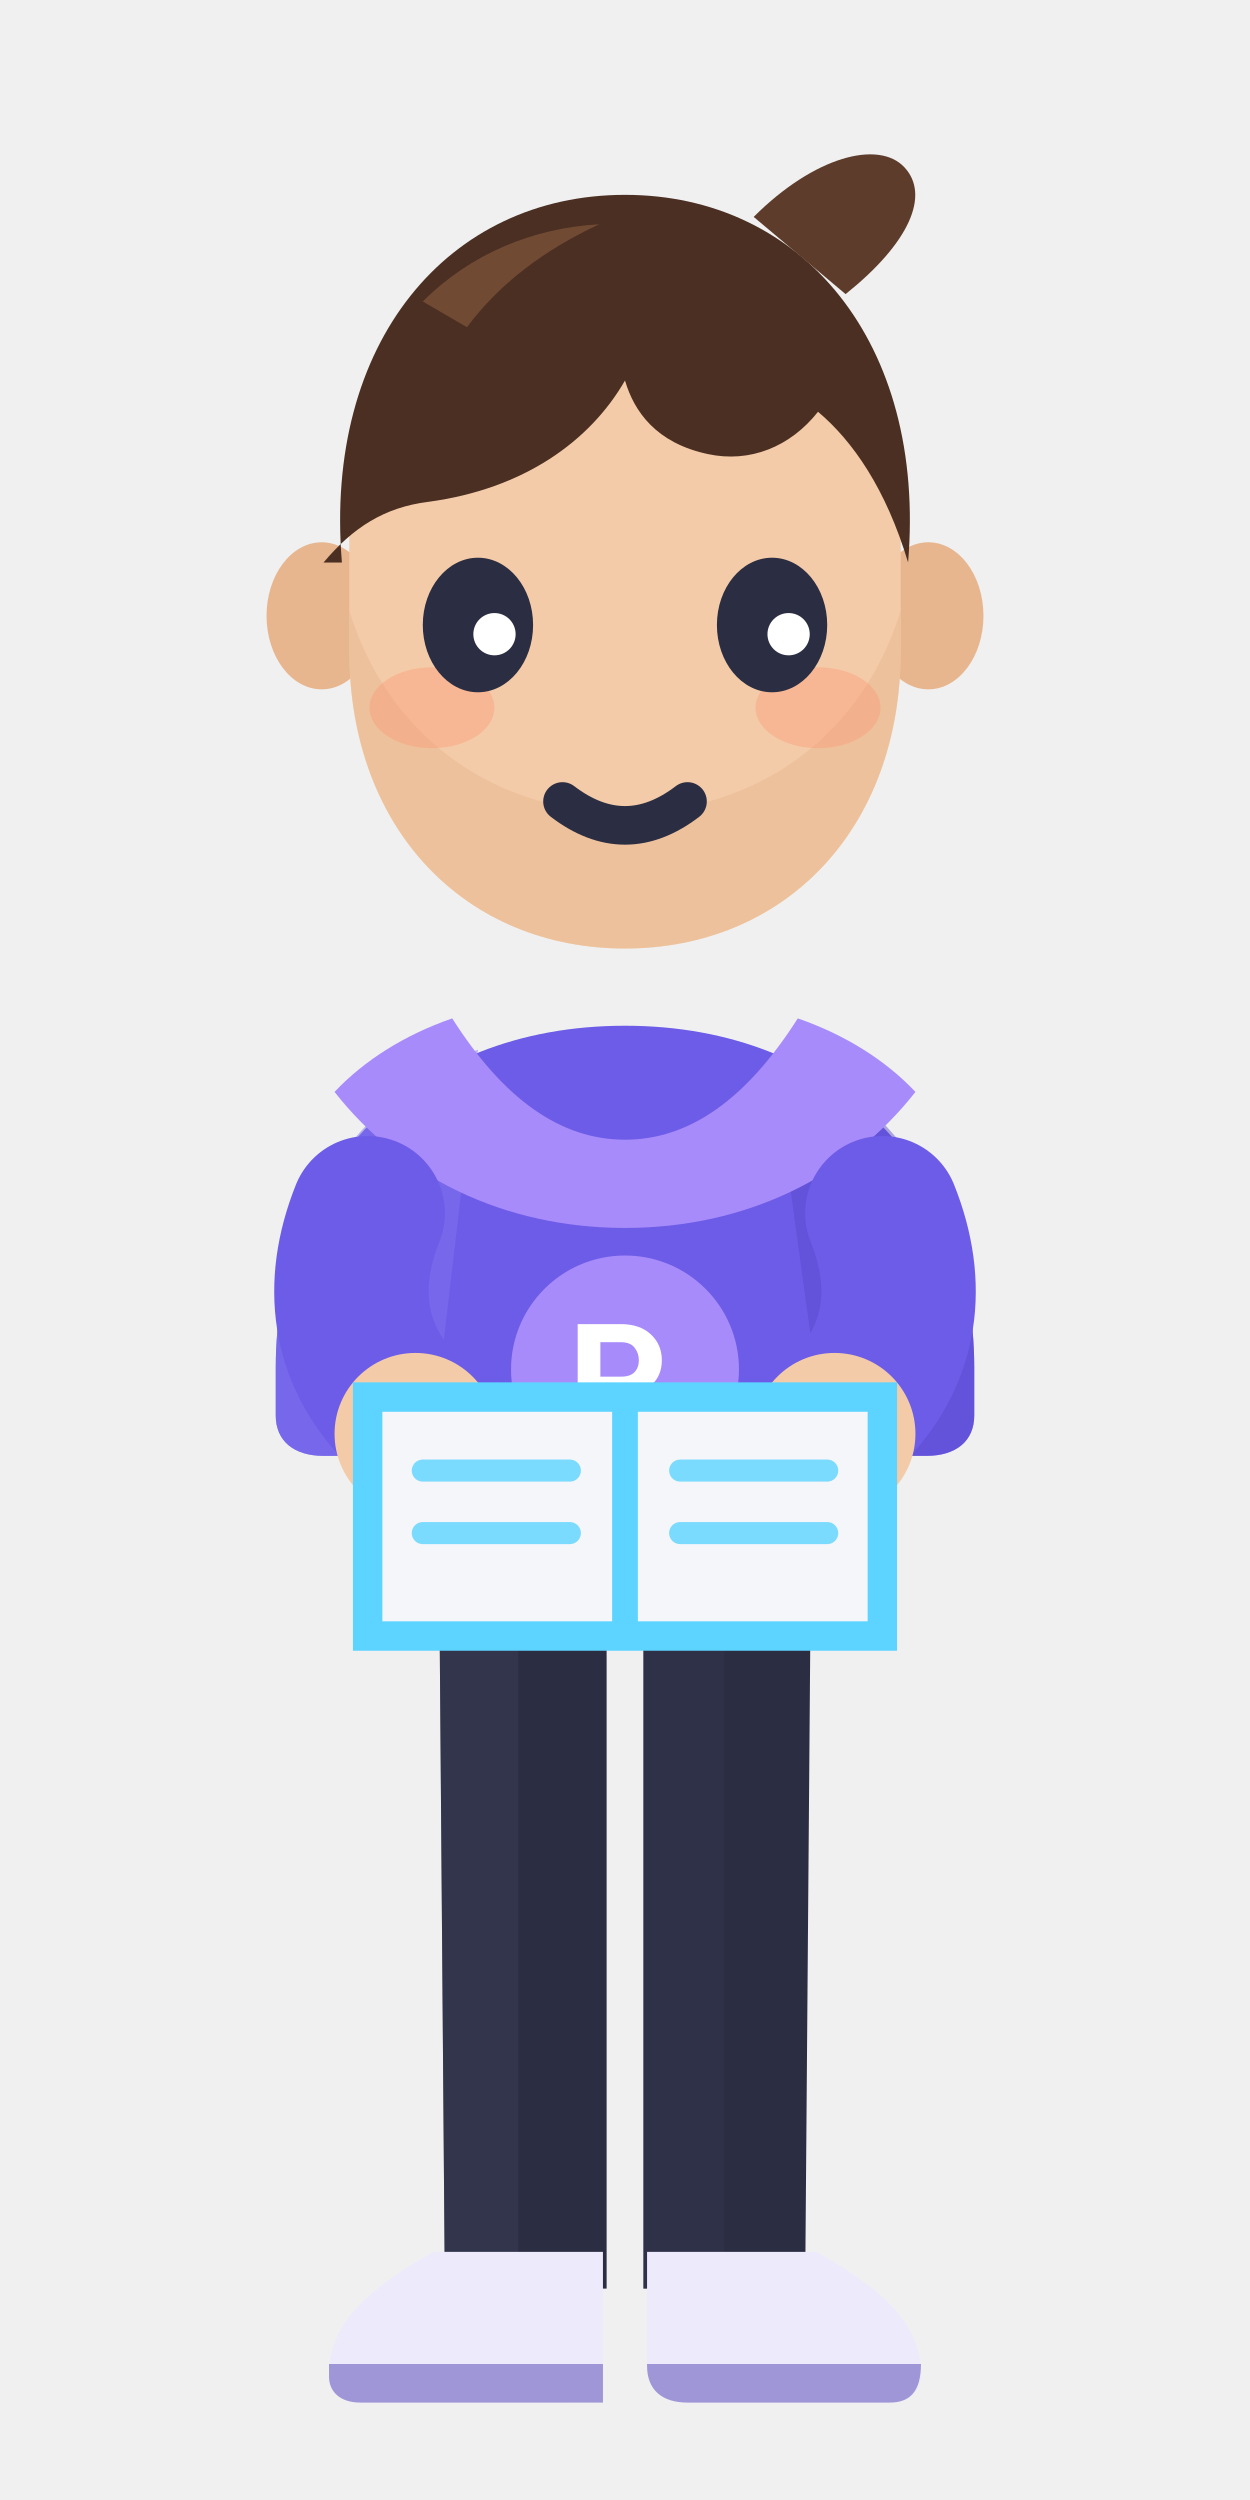
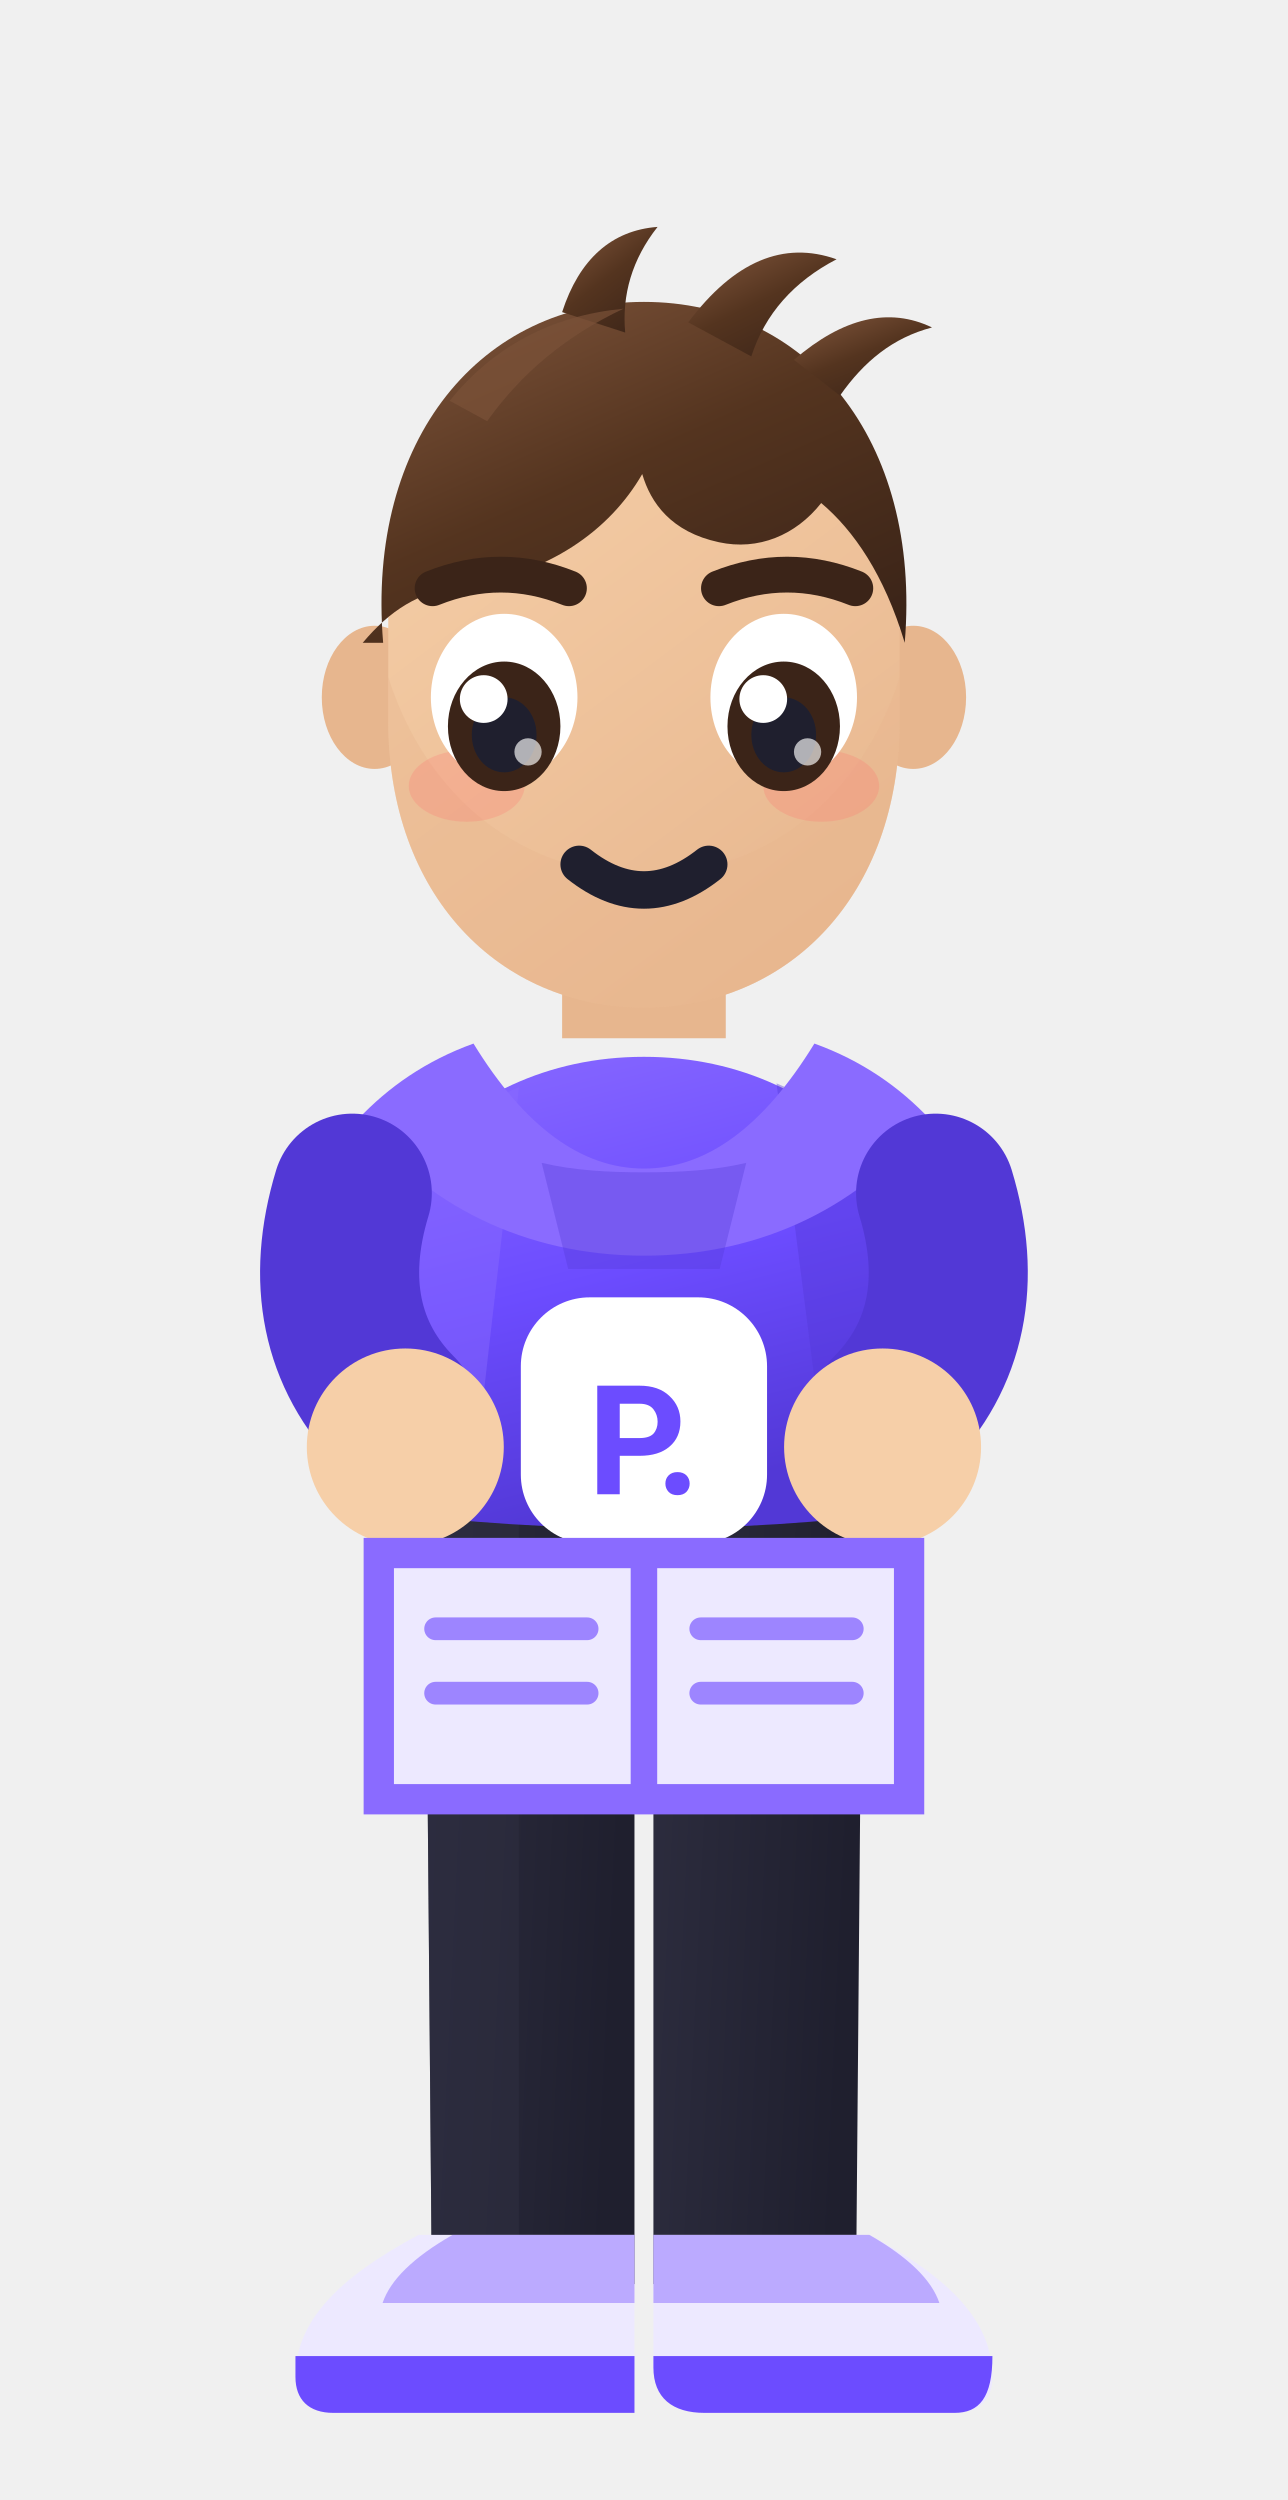
- <svg xmlns="http://www.w3.org/2000/svg" viewBox="16 0 68 136" width="68" height="136">
+ <svg xmlns="http://www.w3.org/2000/svg" viewBox="16 0 68 132" width="68" height="132">
+   <defs>
+     <linearGradient id="hoodie" x1="0" y1="0" x2=".35" y2="1">
+       <stop offset="0" stop-color="#8A6BFF" />
+       <stop offset=".55" stop-color="#6C4CFF" />
+       <stop offset="1" stop-color="#5238D6" />
+     </linearGradient>
+     <linearGradient id="skin" x1=".25" y1="0" x2=".8" y2="1">
+       <stop offset="0" stop-color="#F6CFA8" />
+       <stop offset="1" stop-color="#E7B68E" />
+     </linearGradient>
+     <linearGradient id="hair" x1=".2" y1="0" x2=".9" y2="1">
+       <stop offset="0" stop-color="#7A5138" />
+       <stop offset=".45" stop-color="#54341F" />
+       <stop offset="1" stop-color="#3B2418" />
+     </linearGradient>
+     <linearGradient id="legs" x1="0" y1="0" x2="1" y2=".2">
+       <stop offset="0" stop-color="#2D2D3F" />
+       <stop offset="1" stop-color="#1F1F2E" />
+     </linearGradient>
+   </defs>
  <g>
-     <path d="M39.8 74h9.2v50.5h-8.8Z" fill="#2B2D42" />
-     <path d="M51 74h9.2l-.4 50.5h-8.8Z" fill="#2B2D42" />
-     <path d="M39.8 74h4.4v50.5h-4Z" fill="#3A3D57" opacity=".45" />
-     <path d="M51 74h4.4v50.5H51Z" fill="#3A3D57" opacity=".28" />
-     <path d="M39.6 122.5h9.2v6.2c0 1.3-.8 2-2.2 2H35.6c-1.1 0-1.7-.6-1.7-1.6 0-2.4 1.7-4.4 5.7-6.6Z" fill="#EDEAFB" />
-     <path d="M51.2 122.5h9.2c4 2.2 5.7 4.2 5.7 6.6 0 1-.6 1.6-1.7 1.6H53.4c-1.4 0-2.2-.7-2.2-2Z" fill="#EDEAFB" />
-     <path d="M33.9 128.6h14.9v2.1H35.6c-1.1 0-1.7-.6-1.7-1.4Zm17.3 0h14.9c0 1.5-.6 2.1-1.7 2.1H53.4c-1.4 0-2.2-.7-2.2-2Z" fill="#9E96D6" />
-     <path d="M31 74.4c0-10.6 7.4-18.6 19-18.6s19 8 19 18.6v2.6c0 1.4-1 2.2-2.6 2.2H33.6c-1.6 0-2.6-.8-2.6-2.2Z" fill="#6C5CE7" />
-     <path d="M33.6 79.2c-1.6 0-2.6-.8-2.6-2.2v-2.6c0-8 4.2-14.6 11-17.3l-2.6 22.1Z" fill="#8172F0" opacity=".5" />
-     <path d="M58 57.4l3 21.8h5.4c1.6 0 2.6-.8 2.6-2.2v-2.6c0-8.4-4.6-15.2-11-17Z" fill="#5646C9" opacity=".45" />
-     <path d="M40.6 55.4c2.8 4.4 5.9 6.6 9.4 6.6s6.6-2.2 9.4-6.6c2.6.9 4.8 2.3 6.4 4-3.6 4.6-9.2 7.4-15.8 7.4s-12.2-2.8-15.8-7.4c1.6-1.7 3.8-3.1 6.4-4Z" fill="#A78BFA" />
-     <circle cx="50" cy="74.5" r="6.2" fill="#A78BFA" />
-     <text x="50" y="78" font-family="system-ui,-apple-system,Segoe UI,Roboto,sans-serif" font-size="8.4" font-weight="700" fill="#FFFFFF" text-anchor="middle">P.</text>
-     <path d="M36 66c-1.6 4-1 7.6 1.6 10.4" stroke="#6C5CE7" stroke-width="8.4" fill="none" stroke-linecap="round" />
-     <circle cx="38.6" cy="78" r="4.4" fill="#F3CBA8" />
-     <path d="M64 66c1.6 4 1 7.6-1.6 10.4" stroke="#6C5CE7" stroke-width="8.4" fill="none" stroke-linecap="round" />
-     <circle cx="61.4" cy="78" r="4.4" fill="#F3CBA8" />
+     <path d="M38.4 74h11.1v46.6h-10.7Z" fill="url(#legs)" />
+     <path d="M50.5 74h11.1l-.4 46.6h-10.7Z" fill="url(#legs)" />
+     <path d="M38.4 74h5v46.6h-4.6Z" fill="#2D2D3F" opacity=".55" />
+     <path d="M38.1 118h11.4v7c0 1.6-1 2.4-2.7 2.4H33.6c-1.3 0-2-.7-2-1.9 0-2.9 2.2-5.2 6.5-7.5Z" fill="#EDE9FF" />
+     <path d="M50.5 118h11.4c4.3 2.3 6.5 4.6 6.5 7.5 0 1.2-.7 1.9-2 1.9H53.2c-1.7 0-2.7-.8-2.7-2.4Z" fill="#EDE9FF" />
+     <path d="M38.1 118h11.4v3.6H36.2c.4-1.2 1.6-2.4 3.7-3.6Zm12.4 0h11.4c2.1 1.2 3.3 2.4 3.7 3.6H50.5Z" fill="#8A6BFF" opacity=".5" />
+     <path d="M31.6 124.4h17.9v3H33.6c-1.3 0-2-.7-2-1.9Zm18.9 0h17.9c0 2.2-.7 3-2 3H53.2c-1.7 0-2.7-.8-2.7-2.4Z" fill="#6C4CFF" />
+     <path d="M33 74.8c0-10.6 6.8-19 17-19s17 8.4 17 19v2.4c0 1.7-1 2.6-2.9 2.6-9.4 1.2-18.8 1.2-28.2 0-1.9 0-2.9-.9-2.9-2.6Z" fill="url(#hoodie)" />
+     <path d="M35.9 79.8c-1.9 0-2.9-.9-2.9-2.6v-2.4c0-8 4-14.6 10.4-17.4l-2.6 22.6Z" fill="#8A6BFF" opacity=".45" />
+     <path d="M57 57.2l2.9 22.6h4.2c1.9 0 2.9-.9 2.9-2.6v-2.4c0-8.4-4.2-15.2-10-17.6Z" fill="#5238D6" opacity=".4" />
+     <path d="M41 55.1c2.7 4.4 5.7 6.6 9 6.6s6.3-2.2 9-6.6c2.5.9 4.5 2.3 6.1 4-3.5 4.5-8.8 7.2-15.1 7.2s-11.6-2.7-15.1-7.2c1.6-1.7 3.6-3.1 6.1-4Z" fill="#8A6BFF" />
+     <path d="M44.6 61.4c1.7.4 3.5.5 5.4.5s3.7-.1 5.4-.5l-1.4 5.6h-8Z" fill="#5238D6" opacity=".35" />
+     <rect x="43.5" y="68.5" width="13" height="13" rx="3.64" fill="#FFFFFF" />
+     <text x="50" y="78.9" text-anchor="middle" font-family="system-ui,-apple-system,Segoe UI,Roboto,sans-serif" font-size="8.06" font-weight="700" fill="#6C4CFF">P.</text>
+     <path d="M34.6 63c-1.4 4.6-.6 8.6 2.4 11.6" stroke="#5238D6" stroke-width="8.4" fill="none" stroke-linecap="round" />
+     <circle cx="37.4" cy="76.4" r="5.2" fill="#F6CFA8" />
+     <path d="M65.4 63c1.4 4.6.6 8.6-2.4 11.6" stroke="#5238D6" stroke-width="8.4" fill="none" stroke-linecap="round" />
+     <circle cx="62.6" cy="76.4" r="5.2" fill="#F6CFA8" />
  </g>
-   <g id="head">
-     <ellipse cx="33.5" cy="33.5" rx="3" ry="4" fill="#E7B68E" />
-     <ellipse cx="66.5" cy="33.5" rx="3" ry="4" fill="#E7B68E" />
-     <path d="M35.0 29c0-10.4 6.6-17.4 15-17.4s15 7 15 17.4v6.4c0 9.8-6.4 16.2-15 16.2s-15-6.4-15-16.2Z" fill="#F3CBA8" />
-     <path d="M50.0 51.6c-8.6 0-15-6.4-15-16.2v-2.2c2 6.6 7.6 11 15 11s13-4.4 15-11v2.2c0 9.8-6.4 16.2-15 16.2Z" fill="#E7B68E" opacity=".45" />
-     <path d="M34.6 30.6C33.6 18.6 40.4 10.6 50 10.6s16.4 8 15.4 20c-1.2-4-3-6.6-4.9-8.2-1.5 1.9-3.7 2.8-6 2.3-2.8-.6-4-2.3-4.5-4-1.9 3.3-5.5 5.9-10.7 6.6-2.4.3-4.1 1.4-5.7 3.3Z" fill="#4A2F22" />
-     <path d="M57.0 11.8c3.3-3.3 6.8-4.2 8.2-2.7 1.4 1.5.3 4.1-3.2 6.9Z" fill="#5E3C2B" />
-     <path d="M39.0 16.4c2.6-2.6 6-4 9.6-4.2-3 1.4-5.4 3.2-7.2 5.6Z" fill="#7A5138" opacity=".8" />
-     <ellipse cx="39.5" cy="38.5" rx="3.4" ry="2.2" fill="#FF8A65" opacity=".3" />
-     <ellipse cx="60.5" cy="38.5" rx="3.4" ry="2.2" fill="#FF8A65" opacity=".3" />
-     <ellipse cx="42.0" cy="34" rx="3.0" ry="3.66" fill="#2B2D42" />
-     <circle cx="42.9" cy="34.5" r="1.15" fill="#FFFFFF" />
-     <ellipse cx="58.0" cy="34" rx="3.0" ry="3.66" fill="#2B2D42" />
-     <circle cx="58.9" cy="34.5" r="1.15" fill="#FFFFFF" />
-     <path d="M46.6 43.6q3.4 2.6 6.8 0" stroke="#2B2D42" stroke-width="2.1" fill="none" stroke-linecap="round" />
+   <g transform="translate(50 53.2) scale(0.9) translate(-50 -53.2)">
+     <g id="head">
+       <path d="M45.2 44h9.6v11h-9.6Z" fill="#E7B68E" />
+       <path d="M45.2 44h9.6v4.6c-3.4 1.4-6.6 1.4-9.6 0Z" fill="#D2966B" opacity=".55" />
+       <ellipse cx="34.2" cy="35" rx="3.1" ry="4.2" fill="#E7B68E" />
+       <ellipse cx="65.8" cy="35" rx="3.1" ry="4.2" fill="#E7B68E" />
+       <path d="M35 30.4c0-10.8 6.7-18 15-18s15 7.2 15 18v6c0 10.2-6.5 16.8-15 16.8S35 46.6 35 36.4Z" fill="url(#skin)" />
+       <path d="M50 53.2c-8.5 0-15-6.6-15-16.8v-2.6c2.2 7 7.8 11.6 15 11.6s12.8-4.6 15-11.6v2.6c0 10.2-6.5 16.8-15 16.8Z" fill="#E7B68E" opacity=".38" />
+       <ellipse cx="39.6" cy="40.2" rx="3.4" ry="2.1" fill="#FF6B6B" opacity=".22" />
+       <ellipse cx="60.4" cy="40.2" rx="3.4" ry="2.1" fill="#FF6B6B" opacity=".22" />
+       <g fill="url(#hair)">
+         <path d="M34.7 31.8C33.7 19.8 40.5 11.8 50 11.8s16.3 8 15.3 20c-1.2-4-3-6.6-4.9-8.2-1.5 1.9-3.7 2.8-6 2.3-2.8-.6-4-2.3-4.5-4-1.9 3.3-5.5 5.9-10.7 6.6-2.4.3-4.1 1.4-5.7 3.3Z" />
+         <path d="M52.6 13c2.7-3.6 5.6-4.8 8.7-3.7-2.5 1.3-4.2 3.2-5 5.7Z" />
+         <path d="M45.2 12.4c1-3.1 2.9-4.8 5.6-5-1.5 1.9-2.1 4-1.9 6.2Z" />
+         <path d="M58.8 15.2c2.9-2.5 5.6-3.1 8.1-1.9-2.3.6-4 2-5.4 4Z" />
+       </g>
+       <path d="M38.6 17.6c2.6-3.2 6-5 10.2-5.4-3.4 1.6-6 3.8-8 6.6Z" fill="#7A5138" opacity=".7" />
+       <path d="M37.6 28.6q4-1.6 8 0M54.4 28.6q4-1.6 8 0" stroke="#3B2418" stroke-width="2.1" fill="none" stroke-linecap="round" />
+       <ellipse cx="41.8" cy="35" rx="4.3" ry="4.9" fill="#FFFFFF" />
+       <ellipse cx="41.8" cy="36.7" rx="3.3" ry="3.8" fill="#3B2418" />
+       <ellipse cx="41.8" cy="37.2" rx="1.9" ry="2.2" fill="#1F1F2E" />
+       <circle cx="40.6" cy="35.1" r="1.4" fill="#FFFFFF" />
+       <circle cx="43.2" cy="38.2" r=".8" fill="#FFFFFF" opacity=".65" />
+       <ellipse cx="58.2" cy="35" rx="4.3" ry="4.9" fill="#FFFFFF" />
+       <ellipse cx="58.2" cy="36.7" rx="3.3" ry="3.8" fill="#3B2418" />
+       <ellipse cx="58.2" cy="37.2" rx="1.9" ry="2.2" fill="#1F1F2E" />
+       <circle cx="57.0" cy="35.1" r="1.4" fill="#FFFFFF" />
+       <circle cx="59.6" cy="38.2" r=".8" fill="#FFFFFF" opacity=".65" />
+       <path d="M46.2 44.8q3.8 3 7.6 0" stroke="#1F1F2E" stroke-width="2.2" fill="none" stroke-linecap="round" />
+     </g>
  </g>
-   <g transform="translate(0 2)">
-     <path d="M36 74h28v13H36Z" fill="#F5F6FA" stroke="#5DD4FF" stroke-width="1.6" />
-     <path d="M50 74v13" stroke="#5DD4FF" stroke-width="1.4" />
-     <path d="M39 78h8M39 81.4h8M53 78h8M53 81.4h8" stroke="#5DD4FF" stroke-width="1.2" stroke-linecap="round" opacity=".8" />
+   <g transform="translate(0 8)">
+     <path d="M36 74h28v13H36Z" fill="#EDE9FF" stroke="#8A6BFF" stroke-width="1.6" />
+     <path d="M50 74v13" stroke="#8A6BFF" stroke-width="1.4" />
+     <path d="M39 78h8M39 81.4h8M53 78h8M53 81.4h8" stroke="#8A6BFF" stroke-width="1.2" stroke-linecap="round" opacity=".8" />
  </g>
</svg>
